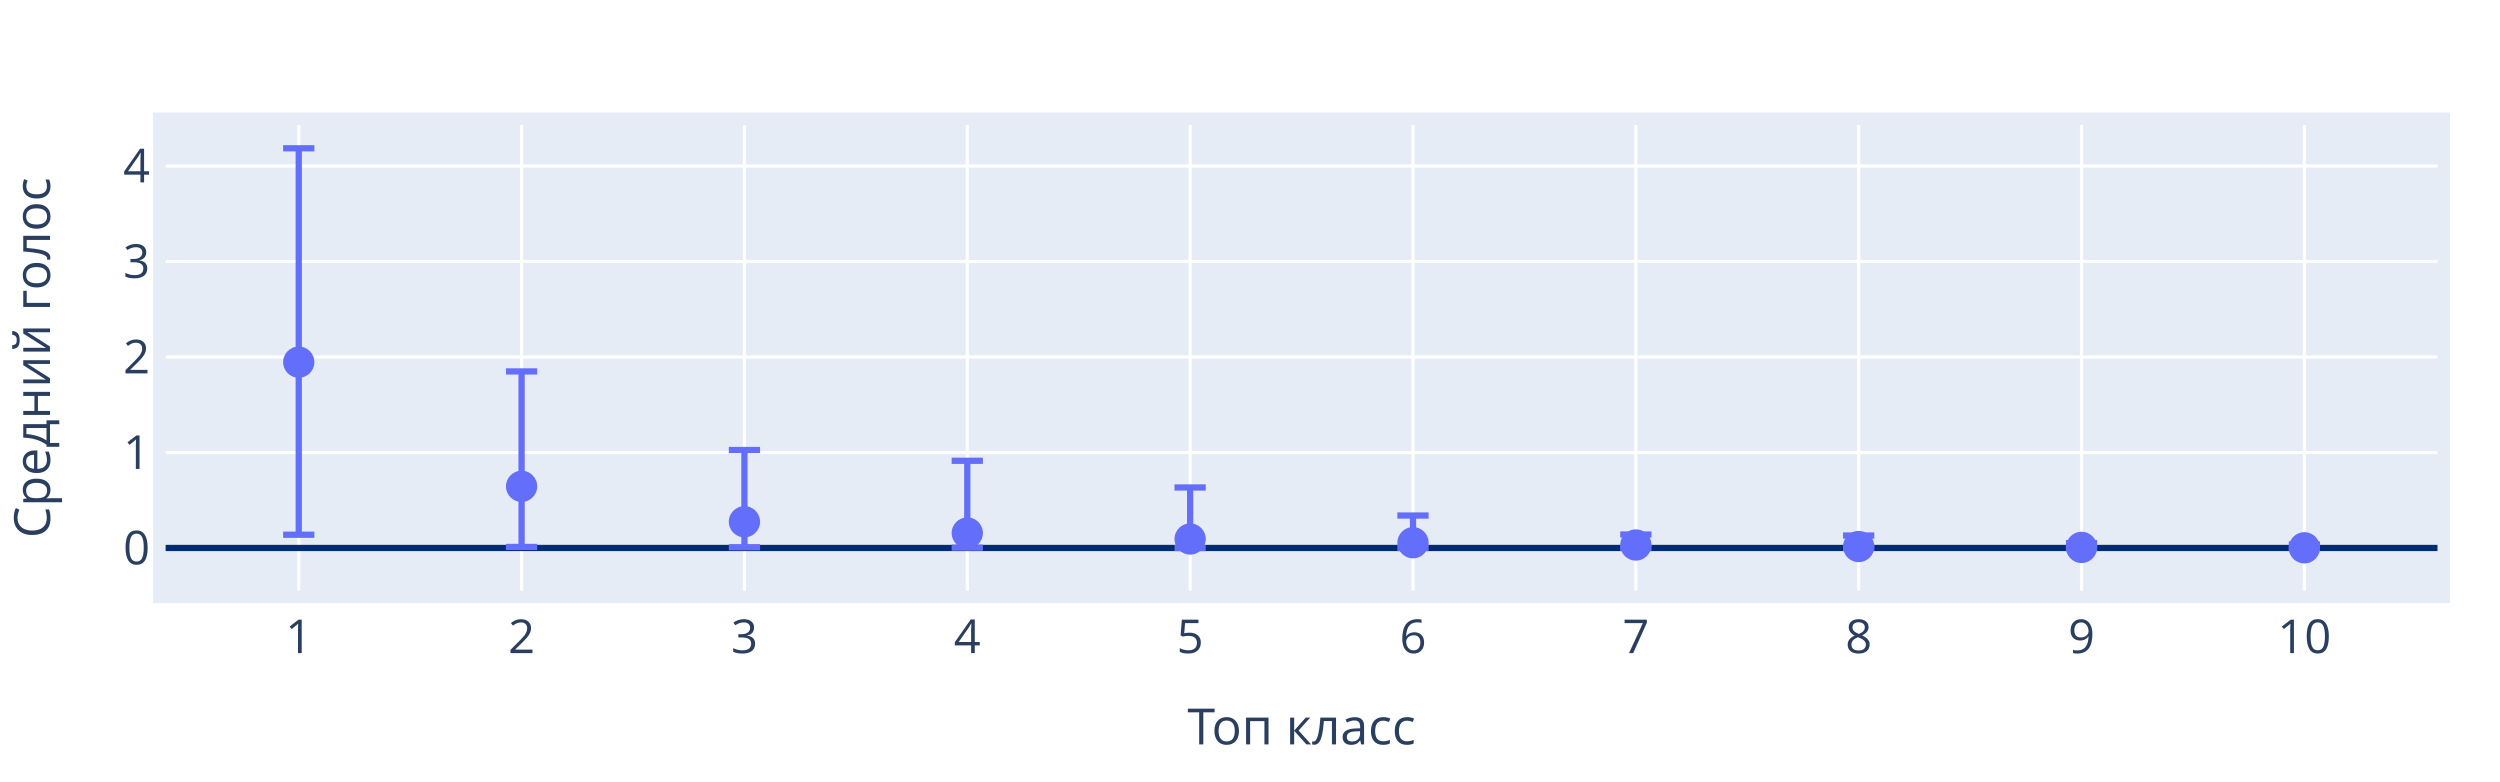
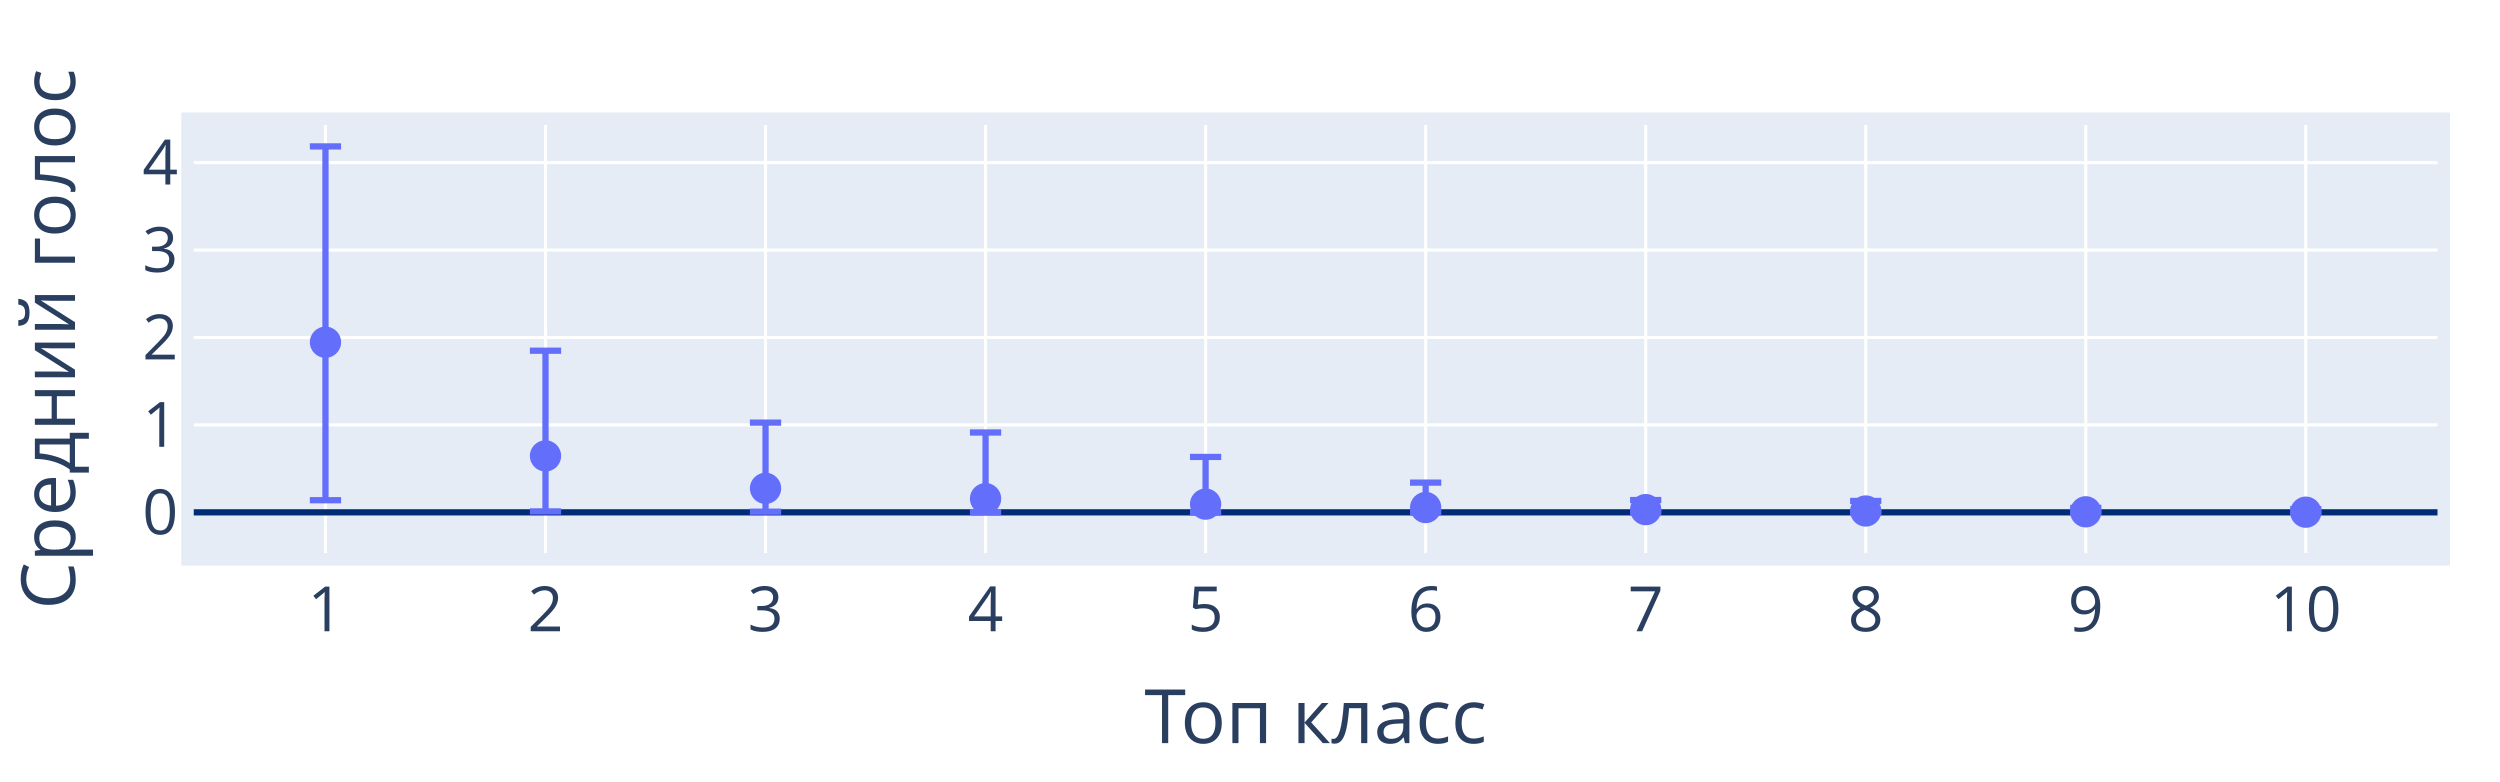
<svg xmlns="http://www.w3.org/2000/svg" class="main-svg" width="800" height="250" style="" viewBox="0 0 800 250">
  <rect x="0" y="0" width="800" height="250" style="fill: rgb(255, 255, 255); fill-opacity: 1;" />
-   <defs id="defs-ecb0f1">
+   <defs id="defs-3b2ab1">
    <g class="clips">
-       <clipPath id="clipecb0f1xyplot" class="plotclip">
-         <rect width="727" height="149" />
+       <clipPath id="clip3b2ab1xyplot" class="plotclip">
+         <rect width="718" height="137" />
      </clipPath>
-       <clipPath class="axesclip" id="clipecb0f1x">
-         <rect x="53" y="0" width="727" height="250" />
+       <clipPath class="axesclip" id="clip3b2ab1x">
+         <rect x="62" y="0" width="718" height="250" />
      </clipPath>
-       <clipPath class="axesclip" id="clipecb0f1y">
-         <rect x="0" y="40" width="800" height="149" />
+       <clipPath class="axesclip" id="clip3b2ab1y">
+         <rect x="0" y="40" width="800" height="137" />
      </clipPath>
-       <clipPath class="axesclip" id="clipecb0f1xy">
-         <rect x="53" y="40" width="727" height="149" />
+       <clipPath class="axesclip" id="clip3b2ab1xy">
+         <rect x="62" y="40" width="718" height="137" />
      </clipPath>
    </g>
    <g class="gradients" />
  </defs>
  <g class="bglayer">
-     <rect class="bg" x="49" y="36" width="735" height="157" style="fill: rgb(229, 236, 246); fill-opacity: 1; stroke-width: 0;" />
+     <rect class="bg" x="58" y="36" width="726" height="145" style="fill: rgb(229, 236, 246); fill-opacity: 1; stroke-width: 0;" />
  </g>
  <g class="layer-below">
    <g class="imagelayer" />
    <g class="shapelayer" />
  </g>
  <g class="cartesianlayer">
    <g class="subplot xy">
      <g class="layer-subplot">
        <g class="shapelayer" />
        <g class="imagelayer" />
      </g>
      <g class="gridlayer">
        <g class="x">
-           <path class="xgrid crisp" transform="translate(95.6,0)" d="M0,40v149" style="stroke: rgb(255, 255, 255); stroke-opacity: 1; stroke-width: 1px;" />
-           <path class="xgrid crisp" transform="translate(166.91,0)" d="M0,40v149" style="stroke: rgb(255, 255, 255); stroke-opacity: 1; stroke-width: 1px;" />
-           <path class="xgrid crisp" transform="translate(238.22,0)" d="M0,40v149" style="stroke: rgb(255, 255, 255); stroke-opacity: 1; stroke-width: 1px;" />
-           <path class="xgrid crisp" transform="translate(309.53,0)" d="M0,40v149" style="stroke: rgb(255, 255, 255); stroke-opacity: 1; stroke-width: 1px;" />
-           <path class="xgrid crisp" transform="translate(380.84,0)" d="M0,40v149" style="stroke: rgb(255, 255, 255); stroke-opacity: 1; stroke-width: 1px;" />
-           <path class="xgrid crisp" transform="translate(452.16,0)" d="M0,40v149" style="stroke: rgb(255, 255, 255); stroke-opacity: 1; stroke-width: 1px;" />
-           <path class="xgrid crisp" transform="translate(523.47,0)" d="M0,40v149" style="stroke: rgb(255, 255, 255); stroke-opacity: 1; stroke-width: 1px;" />
-           <path class="xgrid crisp" transform="translate(594.78,0)" d="M0,40v149" style="stroke: rgb(255, 255, 255); stroke-opacity: 1; stroke-width: 1px;" />
-           <path class="xgrid crisp" transform="translate(666.09,0)" d="M0,40v149" style="stroke: rgb(255, 255, 255); stroke-opacity: 1; stroke-width: 1px;" />
-           <path class="xgrid crisp" transform="translate(737.4,0)" d="M0,40v149" style="stroke: rgb(255, 255, 255); stroke-opacity: 1; stroke-width: 1px;" />
+           <path class="xgrid crisp" transform="translate(104.15,0)" d="M0,40v137" style="stroke: rgb(255, 255, 255); stroke-opacity: 1; stroke-width: 1px;" />
+           <path class="xgrid crisp" transform="translate(174.56,0)" d="M0,40v137" style="stroke: rgb(255, 255, 255); stroke-opacity: 1; stroke-width: 1px;" />
+           <path class="xgrid crisp" transform="translate(244.97,0)" d="M0,40v137" style="stroke: rgb(255, 255, 255); stroke-opacity: 1; stroke-width: 1px;" />
+           <path class="xgrid crisp" transform="translate(315.38,0)" d="M0,40v137" style="stroke: rgb(255, 255, 255); stroke-opacity: 1; stroke-width: 1px;" />
+           <path class="xgrid crisp" transform="translate(385.79,0)" d="M0,40v137" style="stroke: rgb(255, 255, 255); stroke-opacity: 1; stroke-width: 1px;" />
+           <path class="xgrid crisp" transform="translate(456.21,0)" d="M0,40v137" style="stroke: rgb(255, 255, 255); stroke-opacity: 1; stroke-width: 1px;" />
+           <path class="xgrid crisp" transform="translate(526.62,0)" d="M0,40v137" style="stroke: rgb(255, 255, 255); stroke-opacity: 1; stroke-width: 1px;" />
+           <path class="xgrid crisp" transform="translate(597.03,0)" d="M0,40v137" style="stroke: rgb(255, 255, 255); stroke-opacity: 1; stroke-width: 1px;" />
+           <path class="xgrid crisp" transform="translate(667.44,0)" d="M0,40v137" style="stroke: rgb(255, 255, 255); stroke-opacity: 1; stroke-width: 1px;" />
+           <path class="xgrid crisp" transform="translate(737.85,0)" d="M0,40v137" style="stroke: rgb(255, 255, 255); stroke-opacity: 1; stroke-width: 1px;" />
        </g>
        <g class="y">
-           <path class="ygrid crisp" transform="translate(0,144.8)" d="M53,0h727" style="stroke: rgb(255, 255, 255); stroke-opacity: 1; stroke-width: 1px;" />
-           <path class="ygrid crisp" transform="translate(0,114.24)" d="M53,0h727" style="stroke: rgb(255, 255, 255); stroke-opacity: 1; stroke-width: 1px;" />
-           <path class="ygrid crisp" transform="translate(0,83.68)" d="M53,0h727" style="stroke: rgb(255, 255, 255); stroke-opacity: 1; stroke-width: 1px;" />
-           <path class="ygrid crisp" transform="translate(0,53.12)" d="M53,0h727" style="stroke: rgb(255, 255, 255); stroke-opacity: 1; stroke-width: 1px;" />
+           <path class="ygrid crisp" transform="translate(0,135.97)" d="M62,0h718" style="stroke: rgb(255, 255, 255); stroke-opacity: 1; stroke-width: 1px;" />
+           <path class="ygrid crisp" transform="translate(0,108)" d="M62,0h718" style="stroke: rgb(255, 255, 255); stroke-opacity: 1; stroke-width: 1px;" />
+           <path class="ygrid crisp" transform="translate(0,80.02)" d="M62,0h718" style="stroke: rgb(255, 255, 255); stroke-opacity: 1; stroke-width: 1px;" />
+           <path class="ygrid crisp" transform="translate(0,52.04)" d="M62,0h718" style="stroke: rgb(255, 255, 255); stroke-opacity: 1; stroke-width: 1px;" />
        </g>
      </g>
      <g class="zerolinelayer">
-         <path class="yzl zl crisp" transform="translate(0,175.35)" d="M53,0h727" style="stroke: rgb(0, 44, 117); stroke-opacity: 1; stroke-width: 2px;" />
+         <path class="yzl zl crisp" transform="translate(0,163.95)" d="M62,0h718" style="stroke: rgb(0, 44, 117); stroke-opacity: 1; stroke-width: 2px;" />
      </g>
      <path class="xlines-below" />
      <path class="ylines-below" />
      <g class="overlines-below" />
      <g class="xaxislayer-below" />
      <g class="yaxislayer-below" />
      <g class="overaxes-below" />
-       <g class="plot" transform="translate(53, 40)" clip-path="url('#clipecb0f1xyplot')">
+       <g class="plot" transform="translate(62, 40)" clip-path="url('#clip3b2ab1xyplot')">
        <g class="scatterlayer mlayer">
-           <g class="trace scatter trace002fa70f-e312-46e1-80ba-8125e4d335e3" style="stroke-miterlimit: 2; opacity: 1;">
+           <g class="trace scatter trace9e7f3ccd-c15f-4309-8ac1-215952b43419" style="stroke-miterlimit: 2; opacity: 1;">
            <g class="fills" />
            <g class="errorbars">
              <g class="errorbar" style="opacity: 1;">
-                 <path class="yerror" d="M37.6,7.45h10m-5,0V131.11m-5,0h10" style="vector-effect: non-scaling-stroke; stroke-width: 2px; stroke: rgb(99, 110, 250); stroke-opacity: 1;" />
+                 <path class="yerror" d="M37.15,6.85h10m-5,0V120.07m-5,0h10" style="vector-effect: non-scaling-stroke; stroke-width: 2px; stroke: rgb(99, 110, 250); stroke-opacity: 1;" />
              </g>
              <g class="errorbar" style="opacity: 1;">
-                 <path class="yerror" d="M108.91,78.86h10m-5,0V135.02m-5,0h10" style="vector-effect: non-scaling-stroke; stroke-width: 2px; stroke: rgb(99, 110, 250); stroke-opacity: 1;" />
+                 <path class="yerror" d="M107.56,72.23h10m-5,0V123.65m-5,0h10" style="vector-effect: non-scaling-stroke; stroke-width: 2px; stroke: rgb(99, 110, 250); stroke-opacity: 1;" />
              </g>
              <g class="errorbar" style="opacity: 1;">
-                 <path class="yerror" d="M180.22,104h10m-5,0V135.12m-5,0h10" style="vector-effect: non-scaling-stroke; stroke-width: 2px; stroke: rgb(99, 110, 250); stroke-opacity: 1;" />
+                 <path class="yerror" d="M177.97,95.24h10m-5,0V123.74m-5,0h10" style="vector-effect: non-scaling-stroke; stroke-width: 2px; stroke: rgb(99, 110, 250); stroke-opacity: 1;" />
              </g>
              <g class="errorbar" style="opacity: 1;">
-                 <path class="yerror" d="M251.53,107.45h10m-5,0V135.25m-5,0h10" style="vector-effect: non-scaling-stroke; stroke-width: 2px; stroke: rgb(99, 110, 250); stroke-opacity: 1;" />
+                 <path class="yerror" d="M248.38,98.4h10m-5,0V123.86m-5,0h10" style="vector-effect: non-scaling-stroke; stroke-width: 2px; stroke: rgb(99, 110, 250); stroke-opacity: 1;" />
              </g>
              <g class="errorbar" style="opacity: 1;">
-                 <path class="yerror" d="M322.84,115.99h10m-5,0V135.35m-5,0h10" style="vector-effect: non-scaling-stroke; stroke-width: 2px; stroke: rgb(99, 110, 250); stroke-opacity: 1;" />
+                 <path class="yerror" d="M318.79,106.22h10m-5,0V123.95m-5,0h10" style="vector-effect: non-scaling-stroke; stroke-width: 2px; stroke: rgb(99, 110, 250); stroke-opacity: 1;" />
              </g>
              <g class="errorbar" style="opacity: 1;">
-                 <path class="yerror" d="M394.16,124.97h10m-5,0V135.35m-5,0h10" style="vector-effect: non-scaling-stroke; stroke-width: 2px; stroke: rgb(99, 110, 250); stroke-opacity: 1;" />
+                 <path class="yerror" d="M389.21,114.44h10m-5,0V123.95m-5,0h10" style="vector-effect: non-scaling-stroke; stroke-width: 2px; stroke: rgb(99, 110, 250); stroke-opacity: 1;" />
              </g>
              <g class="errorbar" style="opacity: 1;">
-                 <path class="yerror" d="M465.47,131.05h10m-5,0V135.35m-5,0h10" style="vector-effect: non-scaling-stroke; stroke-width: 2px; stroke: rgb(99, 110, 250); stroke-opacity: 1;" />
+                 <path class="yerror" d="M459.62,120.01h10m-5,0V123.95m-5,0h10" style="vector-effect: non-scaling-stroke; stroke-width: 2px; stroke: rgb(99, 110, 250); stroke-opacity: 1;" />
              </g>
              <g class="errorbar" style="opacity: 1;">
-                 <path class="yerror" d="M536.78,131.37h10m-5,0V135.35m-5,0h10" style="vector-effect: non-scaling-stroke; stroke-width: 2px; stroke: rgb(99, 110, 250); stroke-opacity: 1;" />
+                 <path class="yerror" d="M530.03,120.3h10m-5,0V123.95m-5,0h10" style="vector-effect: non-scaling-stroke; stroke-width: 2px; stroke: rgb(99, 110, 250); stroke-opacity: 1;" />
              </g>
              <g class="errorbar" style="opacity: 1;">
-                 <path class="yerror" d="M608.09,133.81h10m-5,0V135.35m-5,0h10" style="vector-effect: non-scaling-stroke; stroke-width: 2px; stroke: rgb(99, 110, 250); stroke-opacity: 1;" />
+                 <path class="yerror" d="M600.44,122.53h10m-5,0V123.95m-5,0h10" style="vector-effect: non-scaling-stroke; stroke-width: 2px; stroke: rgb(99, 110, 250); stroke-opacity: 1;" />
              </g>
              <g class="errorbar" style="opacity: 1;">
-                 <path class="yerror" d="M679.4,134.24h10m-5,0V135.35m-5,0h10" style="vector-effect: non-scaling-stroke; stroke-width: 2px; stroke: rgb(99, 110, 250); stroke-opacity: 1;" />
+                 <path class="yerror" d="M670.85,122.93h10m-5,0V123.95m-5,0h10" style="vector-effect: non-scaling-stroke; stroke-width: 2px; stroke: rgb(99, 110, 250); stroke-opacity: 1;" />
              </g>
            </g>
            <g class="lines" />
            <g class="points">
-               <path class="point" transform="translate(42.6,75.89)" d="M5,0A5,5 0 1,1 0,-5A5,5 0 0,1 5,0Z" style="opacity: 1; stroke-width: 0px; fill: rgb(99, 110, 250); fill-opacity: 1;" />
-               <path class="point" transform="translate(113.91,115.63)" d="M5,0A5,5 0 1,1 0,-5A5,5 0 0,1 5,0Z" style="opacity: 1; stroke-width: 0px; fill: rgb(99, 110, 250); fill-opacity: 1;" />
-               <path class="point" transform="translate(185.22,126.96)" d="M5,0A5,5 0 1,1 0,-5A5,5 0 0,1 5,0Z" style="opacity: 1; stroke-width: 0px; fill: rgb(99, 110, 250); fill-opacity: 1;" />
-               <path class="point" transform="translate(256.53,130.57)" d="M5,0A5,5 0 1,1 0,-5A5,5 0 0,1 5,0Z" style="opacity: 1; stroke-width: 0px; fill: rgb(99, 110, 250); fill-opacity: 1;" />
-               <path class="point" transform="translate(327.84,132.48)" d="M5,0A5,5 0 1,1 0,-5A5,5 0 0,1 5,0Z" style="opacity: 1; stroke-width: 0px; fill: rgb(99, 110, 250); fill-opacity: 1;" />
-               <path class="point" transform="translate(399.16,133.67)" d="M5,0A5,5 0 1,1 0,-5A5,5 0 0,1 5,0Z" style="opacity: 1; stroke-width: 0px; fill: rgb(99, 110, 250); fill-opacity: 1;" />
-               <path class="point" transform="translate(470.47,134.4)" d="M5,0A5,5 0 1,1 0,-5A5,5 0 0,1 5,0Z" style="opacity: 1; stroke-width: 0px; fill: rgb(99, 110, 250); fill-opacity: 1;" />
-               <path class="point" transform="translate(541.78,134.89)" d="M5,0A5,5 0 1,1 0,-5A5,5 0 0,1 5,0Z" style="opacity: 1; stroke-width: 0px; fill: rgb(99, 110, 250); fill-opacity: 1;" />
-               <path class="point" transform="translate(613.09,135.17)" d="M5,0A5,5 0 1,1 0,-5A5,5 0 0,1 5,0Z" style="opacity: 1; stroke-width: 0px; fill: rgb(99, 110, 250); fill-opacity: 1;" />
-               <path class="point" transform="translate(684.4,135.3)" d="M5,0A5,5 0 1,1 0,-5A5,5 0 0,1 5,0Z" style="opacity: 1; stroke-width: 0px; fill: rgb(99, 110, 250); fill-opacity: 1;" />
+               <path class="point" transform="translate(42.15,69.51)" d="M5,0A5,5 0 1,1 0,-5A5,5 0 0,1 5,0Z" style="opacity: 1; stroke-width: 0px; fill: rgb(99, 110, 250); fill-opacity: 1;" />
+               <path class="point" transform="translate(112.56,105.89)" d="M5,0A5,5 0 1,1 0,-5A5,5 0 0,1 5,0Z" style="opacity: 1; stroke-width: 0px; fill: rgb(99, 110, 250); fill-opacity: 1;" />
+               <path class="point" transform="translate(182.97,116.27)" d="M5,0A5,5 0 1,1 0,-5A5,5 0 0,1 5,0Z" style="opacity: 1; stroke-width: 0px; fill: rgb(99, 110, 250); fill-opacity: 1;" />
+               <path class="point" transform="translate(253.38,119.57)" d="M5,0A5,5 0 1,1 0,-5A5,5 0 0,1 5,0Z" style="opacity: 1; stroke-width: 0px; fill: rgb(99, 110, 250); fill-opacity: 1;" />
+               <path class="point" transform="translate(323.79,121.32)" d="M5,0A5,5 0 1,1 0,-5A5,5 0 0,1 5,0Z" style="opacity: 1; stroke-width: 0px; fill: rgb(99, 110, 250); fill-opacity: 1;" />
+               <path class="point" transform="translate(394.21,122.41)" d="M5,0A5,5 0 1,1 0,-5A5,5 0 0,1 5,0Z" style="opacity: 1; stroke-width: 0px; fill: rgb(99, 110, 250); fill-opacity: 1;" />
+               <path class="point" transform="translate(464.62,123.08)" d="M5,0A5,5 0 1,1 0,-5A5,5 0 0,1 5,0Z" style="opacity: 1; stroke-width: 0px; fill: rgb(99, 110, 250); fill-opacity: 1;" />
+               <path class="point" transform="translate(535.03,123.52)" d="M5,0A5,5 0 1,1 0,-5A5,5 0 0,1 5,0Z" style="opacity: 1; stroke-width: 0px; fill: rgb(99, 110, 250); fill-opacity: 1;" />
+               <path class="point" transform="translate(605.44,123.78)" d="M5,0A5,5 0 1,1 0,-5A5,5 0 0,1 5,0Z" style="opacity: 1; stroke-width: 0px; fill: rgb(99, 110, 250); fill-opacity: 1;" />
+               <path class="point" transform="translate(675.85,123.9)" d="M5,0A5,5 0 1,1 0,-5A5,5 0 0,1 5,0Z" style="opacity: 1; stroke-width: 0px; fill: rgb(99, 110, 250); fill-opacity: 1;" />
            </g>
            <g class="text" />
          </g>
        </g>
      </g>
      <g class="overplot" />
      <path class="xlines-above crisp" d="M0,0" style="fill: none;" />
      <path class="ylines-above crisp" d="M0,0" style="fill: none;" />
      <g class="overlines-above" />
      <g class="xaxislayer-above">
        <g class="xtick">
-           <text text-anchor="middle" x="0" y="209" transform="translate(95.6,0)" style="font-family: 'Open Sans', verdana, arial, sans-serif; font-size: 15px; fill: rgb(42, 63, 95); fill-opacity: 1; white-space: pre;">1</text>
+           <text text-anchor="middle" x="0" y="202" transform="translate(104.15,0)" style="font-family: 'Open Sans', verdana, arial, sans-serif; font-size: 20px; fill: rgb(42, 63, 95); fill-opacity: 1; white-space: pre;">1</text>
        </g>
        <g class="xtick">
-           <text text-anchor="middle" x="0" y="209" transform="translate(166.91,0)" style="font-family: 'Open Sans', verdana, arial, sans-serif; font-size: 15px; fill: rgb(42, 63, 95); fill-opacity: 1; white-space: pre;">2</text>
+           <text text-anchor="middle" x="0" y="202" transform="translate(174.56,0)" style="font-family: 'Open Sans', verdana, arial, sans-serif; font-size: 20px; fill: rgb(42, 63, 95); fill-opacity: 1; white-space: pre;">2</text>
        </g>
        <g class="xtick">
-           <text text-anchor="middle" x="0" y="209" transform="translate(238.22,0)" style="font-family: 'Open Sans', verdana, arial, sans-serif; font-size: 15px; fill: rgb(42, 63, 95); fill-opacity: 1; white-space: pre;">3</text>
+           <text text-anchor="middle" x="0" y="202" transform="translate(244.97,0)" style="font-family: 'Open Sans', verdana, arial, sans-serif; font-size: 20px; fill: rgb(42, 63, 95); fill-opacity: 1; white-space: pre;">3</text>
        </g>
        <g class="xtick">
-           <text text-anchor="middle" x="0" y="209" transform="translate(309.53,0)" style="font-family: 'Open Sans', verdana, arial, sans-serif; font-size: 15px; fill: rgb(42, 63, 95); fill-opacity: 1; white-space: pre;">4</text>
+           <text text-anchor="middle" x="0" y="202" transform="translate(315.38,0)" style="font-family: 'Open Sans', verdana, arial, sans-serif; font-size: 20px; fill: rgb(42, 63, 95); fill-opacity: 1; white-space: pre;">4</text>
        </g>
        <g class="xtick">
-           <text text-anchor="middle" x="0" y="209" transform="translate(380.84,0)" style="font-family: 'Open Sans', verdana, arial, sans-serif; font-size: 15px; fill: rgb(42, 63, 95); fill-opacity: 1; white-space: pre;">5</text>
+           <text text-anchor="middle" x="0" y="202" transform="translate(385.79,0)" style="font-family: 'Open Sans', verdana, arial, sans-serif; font-size: 20px; fill: rgb(42, 63, 95); fill-opacity: 1; white-space: pre;">5</text>
        </g>
        <g class="xtick">
-           <text text-anchor="middle" x="0" y="209" transform="translate(452.16,0)" style="font-family: 'Open Sans', verdana, arial, sans-serif; font-size: 15px; fill: rgb(42, 63, 95); fill-opacity: 1; white-space: pre;">6</text>
+           <text text-anchor="middle" x="0" y="202" transform="translate(456.21,0)" style="font-family: 'Open Sans', verdana, arial, sans-serif; font-size: 20px; fill: rgb(42, 63, 95); fill-opacity: 1; white-space: pre;">6</text>
        </g>
        <g class="xtick">
-           <text text-anchor="middle" x="0" y="209" transform="translate(523.47,0)" style="font-family: 'Open Sans', verdana, arial, sans-serif; font-size: 15px; fill: rgb(42, 63, 95); fill-opacity: 1; white-space: pre;">7</text>
+           <text text-anchor="middle" x="0" y="202" transform="translate(526.62,0)" style="font-family: 'Open Sans', verdana, arial, sans-serif; font-size: 20px; fill: rgb(42, 63, 95); fill-opacity: 1; white-space: pre;">7</text>
        </g>
        <g class="xtick">
-           <text text-anchor="middle" x="0" y="209" transform="translate(594.78,0)" style="font-family: 'Open Sans', verdana, arial, sans-serif; font-size: 15px; fill: rgb(42, 63, 95); fill-opacity: 1; white-space: pre;">8</text>
+           <text text-anchor="middle" x="0" y="202" transform="translate(597.03,0)" style="font-family: 'Open Sans', verdana, arial, sans-serif; font-size: 20px; fill: rgb(42, 63, 95); fill-opacity: 1; white-space: pre;">8</text>
        </g>
        <g class="xtick">
-           <text text-anchor="middle" x="0" y="209" transform="translate(666.09,0)" style="font-family: 'Open Sans', verdana, arial, sans-serif; font-size: 15px; fill: rgb(42, 63, 95); fill-opacity: 1; white-space: pre;">9</text>
+           <text text-anchor="middle" x="0" y="202" transform="translate(667.44,0)" style="font-family: 'Open Sans', verdana, arial, sans-serif; font-size: 20px; fill: rgb(42, 63, 95); fill-opacity: 1; white-space: pre;">9</text>
        </g>
        <g class="xtick">
-           <text text-anchor="middle" x="0" y="209" transform="translate(737.4,0)" style="font-family: 'Open Sans', verdana, arial, sans-serif; font-size: 15px; fill: rgb(42, 63, 95); fill-opacity: 1; white-space: pre;">10</text>
+           <text text-anchor="middle" x="0" y="202" transform="translate(737.85,0)" style="font-family: 'Open Sans', verdana, arial, sans-serif; font-size: 20px; fill: rgb(42, 63, 95); fill-opacity: 1; white-space: pre;">10</text>
        </g>
      </g>
      <g class="yaxislayer-above">
        <g class="ytick">
-           <text text-anchor="end" x="48" y="5.25" transform="translate(0,175.35)" style="font-family: 'Open Sans', verdana, arial, sans-serif; font-size: 15px; fill: rgb(42, 63, 95); fill-opacity: 1; white-space: pre;">0</text>
+           <text text-anchor="end" x="57" y="7" transform="translate(0,163.95)" style="font-family: 'Open Sans', verdana, arial, sans-serif; font-size: 20px; fill: rgb(42, 63, 95); fill-opacity: 1; white-space: pre;">0</text>
        </g>
        <g class="ytick">
-           <text text-anchor="end" x="48" y="5.25" transform="translate(0,144.8)" style="font-family: 'Open Sans', verdana, arial, sans-serif; font-size: 15px; fill: rgb(42, 63, 95); fill-opacity: 1; white-space: pre;">1</text>
+           <text text-anchor="end" x="57" y="7" transform="translate(0,135.97)" style="font-family: 'Open Sans', verdana, arial, sans-serif; font-size: 20px; fill: rgb(42, 63, 95); fill-opacity: 1; white-space: pre;">1</text>
        </g>
        <g class="ytick">
-           <text text-anchor="end" x="48" y="5.25" transform="translate(0,114.24)" style="font-family: 'Open Sans', verdana, arial, sans-serif; font-size: 15px; fill: rgb(42, 63, 95); fill-opacity: 1; white-space: pre;">2</text>
+           <text text-anchor="end" x="57" y="7" transform="translate(0,108)" style="font-family: 'Open Sans', verdana, arial, sans-serif; font-size: 20px; fill: rgb(42, 63, 95); fill-opacity: 1; white-space: pre;">2</text>
        </g>
        <g class="ytick">
-           <text text-anchor="end" x="48" y="5.25" transform="translate(0,83.68)" style="font-family: 'Open Sans', verdana, arial, sans-serif; font-size: 15px; fill: rgb(42, 63, 95); fill-opacity: 1; white-space: pre;">3</text>
+           <text text-anchor="end" x="57" y="7" transform="translate(0,80.02)" style="font-family: 'Open Sans', verdana, arial, sans-serif; font-size: 20px; fill: rgb(42, 63, 95); fill-opacity: 1; white-space: pre;">3</text>
        </g>
        <g class="ytick">
-           <text text-anchor="end" x="48" y="5.25" transform="translate(0,53.12)" style="font-family: 'Open Sans', verdana, arial, sans-serif; font-size: 15px; fill: rgb(42, 63, 95); fill-opacity: 1; white-space: pre;">4</text>
+           <text text-anchor="end" x="57" y="7" transform="translate(0,52.04)" style="font-family: 'Open Sans', verdana, arial, sans-serif; font-size: 20px; fill: rgb(42, 63, 95); fill-opacity: 1; white-space: pre;">4</text>
        </g>
      </g>
      <g class="overaxes-above" />
    </g>
  </g>
  <g class="polarlayer" />
  <g class="ternarylayer" />
  <g class="geolayer" />
  <g class="funnelarealayer" />
  <g class="pielayer" />
  <g class="treemaplayer" />
  <g class="sunburstlayer" />
  <g class="glimages" />
-   <defs id="topdefs-ecb0f1">
+   <defs id="topdefs-3b2ab1">
    <g class="clips" />
  </defs>
  <g class="layer-above">
    <g class="imagelayer" />
    <g class="shapelayer" />
  </g>
  <g class="infolayer">
    <g class="g-gtitle" />
    <g class="g-xtitle">
-       <text class="xtitle" x="416.5" y="238.2" text-anchor="middle" style="font-family: 'Open Sans', verdana, arial, sans-serif; font-size: 16px; fill: rgb(42, 63, 95); opacity: 1; font-weight: normal; white-space: pre;">Топ класс</text>
+       <text class="xtitle" x="421" y="237.8" text-anchor="middle" style="font-family: 'Open Sans', verdana, arial, sans-serif; font-size: 24px; fill: rgb(42, 63, 95); opacity: 1; font-weight: normal; white-space: pre;">Топ класс</text>
    </g>
-     <g class="g-ytitle" transform="translate(3.74707,0)">
-       <text class="ytitle" transform="rotate(-90,12.25312,114.5)" x="12.253" y="114.5" text-anchor="middle" style="font-family: 'Open Sans', verdana, arial, sans-serif; font-size: 16px; fill: rgb(42, 63, 95); opacity: 1; font-weight: normal; white-space: pre;">Средний голос</text>
+     <g class="g-ytitle" transform="translate(11.51855,0)">
+       <text class="ytitle" transform="rotate(-90,12.48125,108.5)" x="12.481" y="108.5" text-anchor="middle" style="font-family: 'Open Sans', verdana, arial, sans-serif; font-size: 24px; fill: rgb(42, 63, 95); opacity: 1; font-weight: normal; white-space: pre;">Средний голос</text>
    </g>
  </g>
</svg>
